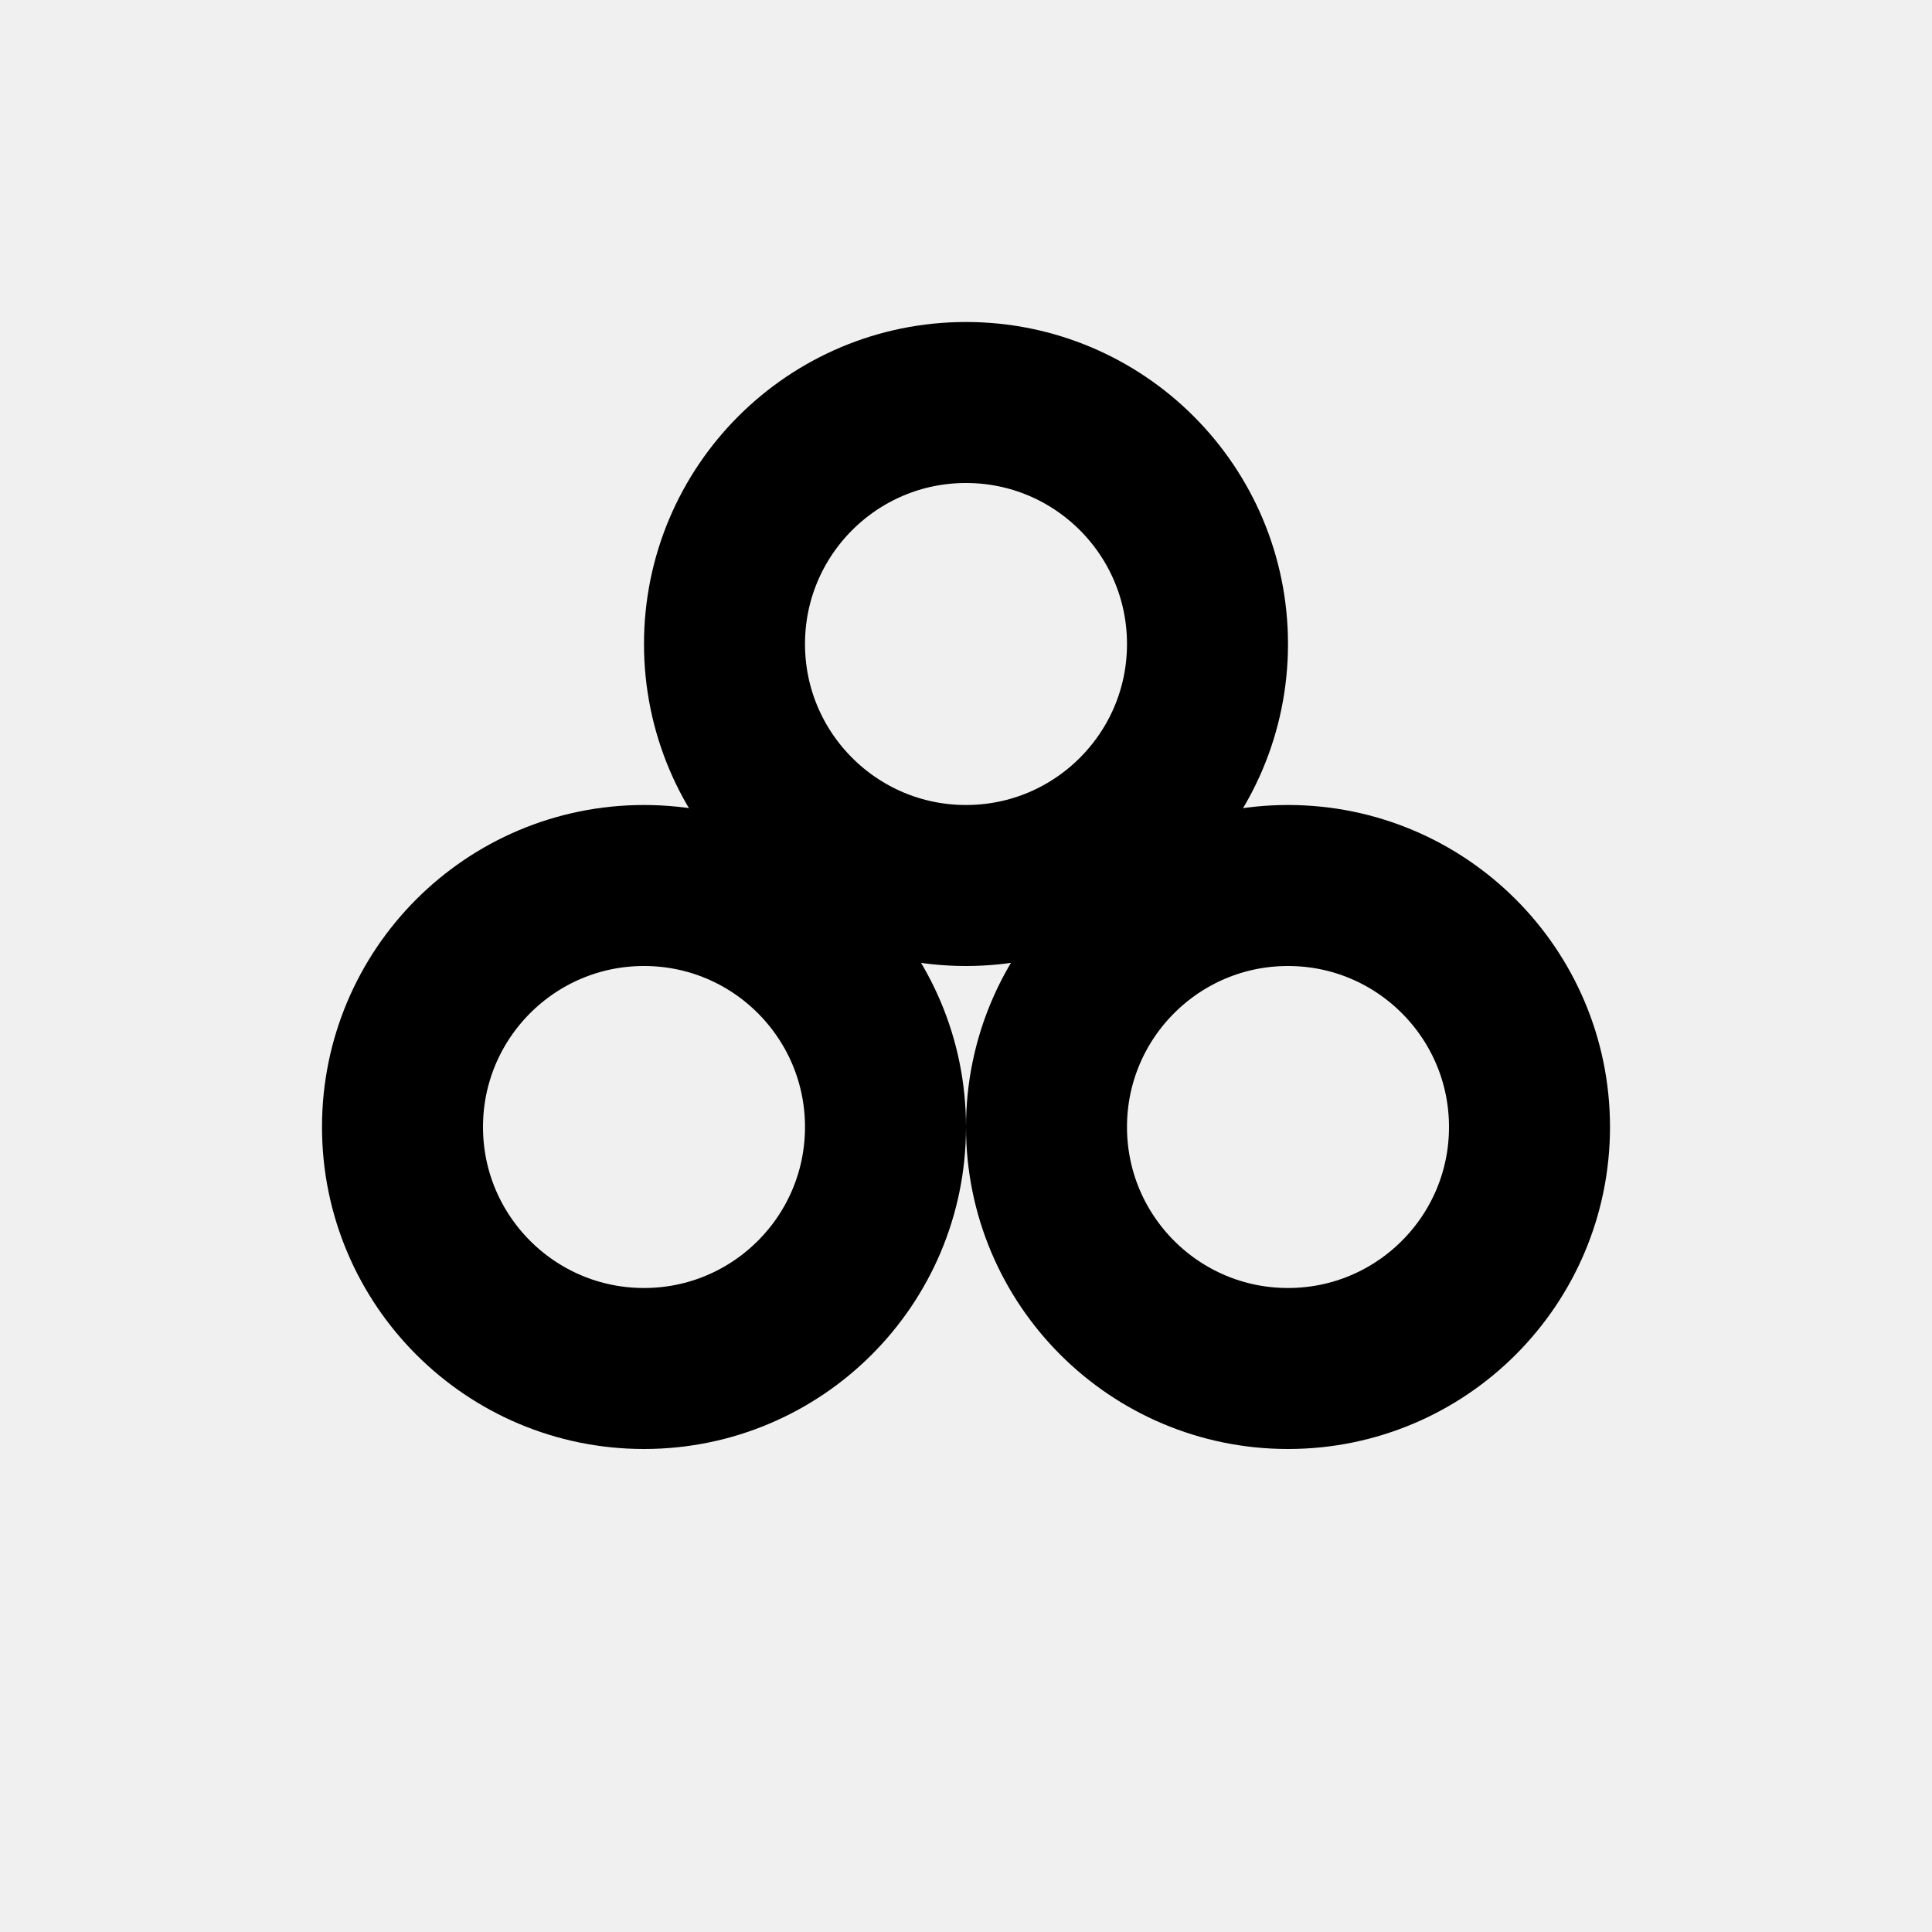
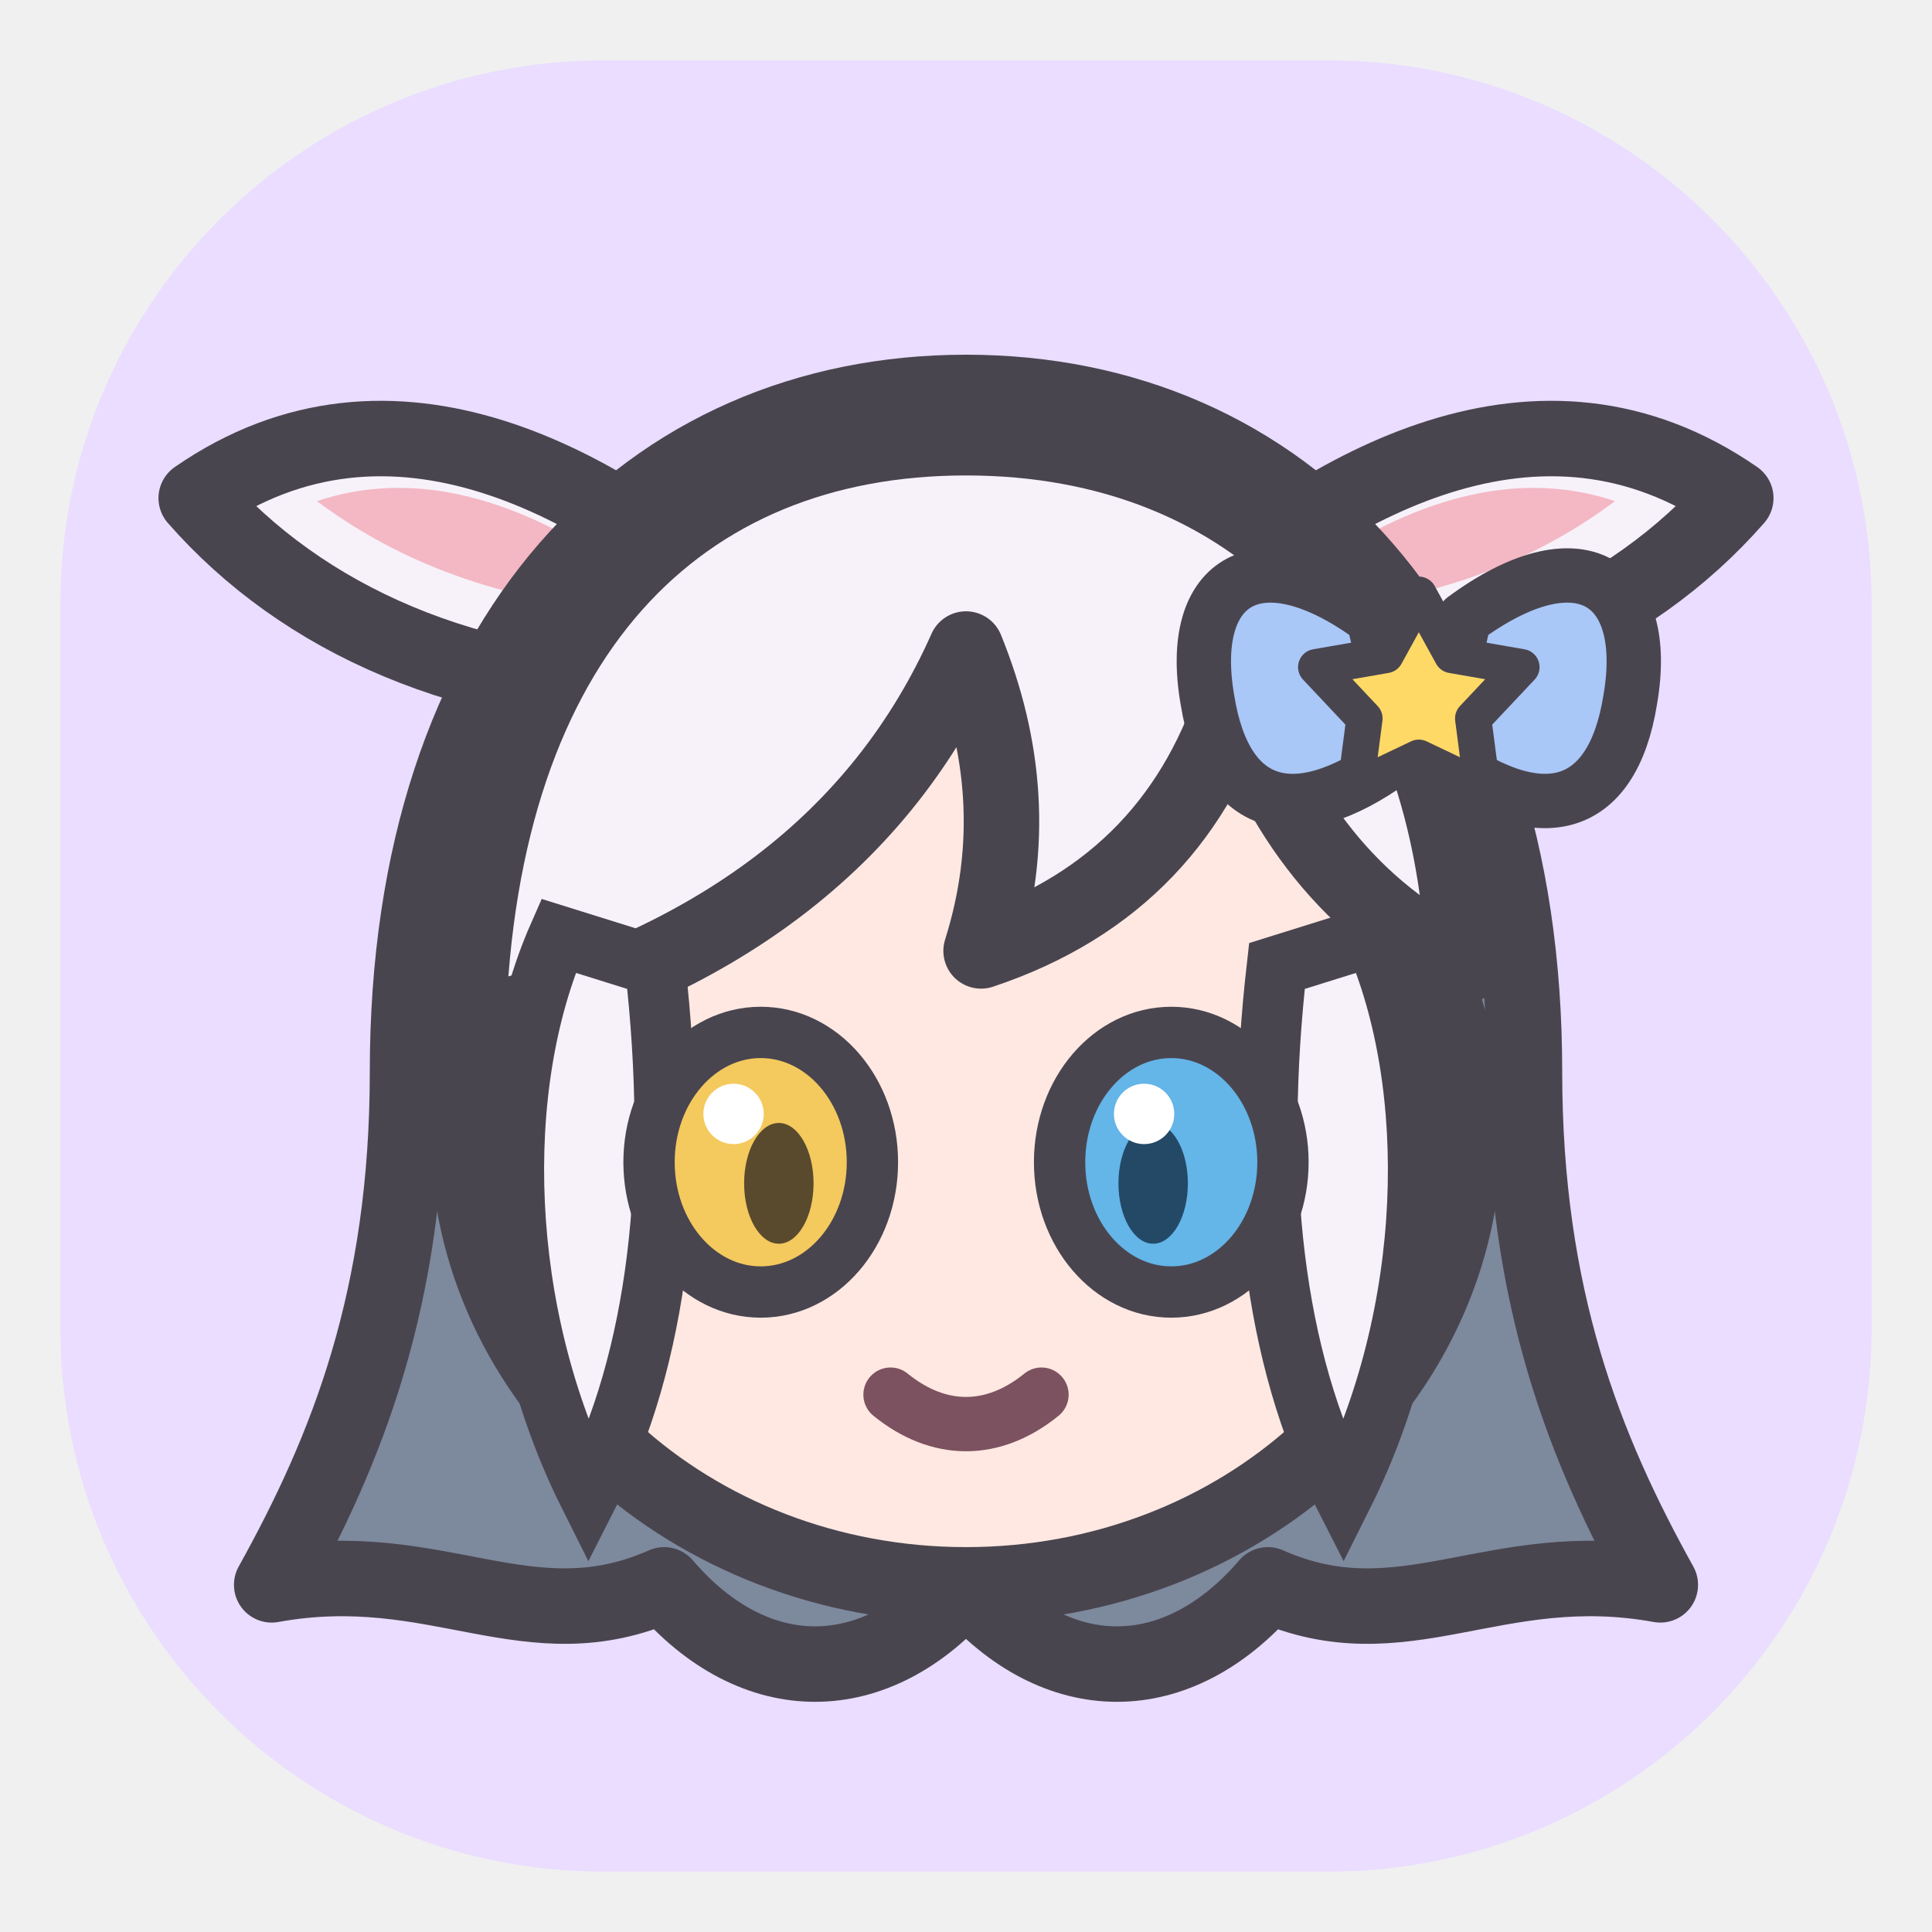
- <svg xmlns="http://www.w3.org/2000/svg" viewBox="0 0 24 24" fill="none" stroke="currentColor" stroke-width="2" stroke-linecap="round" stroke-linejoin="round">
-   <circle cx="12" cy="8" r="3" />
-   <circle cx="8" cy="14" r="3" />
-   <circle cx="16" cy="14" r="3" />
+ <svg xmlns="http://www.w3.org/2000/svg" viewBox="0 0 64 64" role="img" aria-labelledby="title">
+   <rect x="2" y="2" width="60" height="60" rx="18" fill="#eaddff" />
+   <path d="M25 20.5C20 16 13 12 6.5 16.5c3.5 4 9 6.5 16 6.5Z" fill="#f7f2fa" stroke="#49454f" stroke-width="2.5" stroke-linejoin="round" />
+   <path d="M20.5 18.8c-3.7-2.5-7-3.2-10-2.2 2.8 2.1 6.2 3.3 10 3.6Z" fill="#f3b8c4" />
+   <path d="M39 20.5C44 16 51 12 57.5 16.5c-3.5 4-9 6.5-16 6.5Z" fill="#f7f2fa" stroke="#49454f" stroke-width="2.5" stroke-linejoin="round" />
+   <path d="M43.5 18.8c3.7-2.5 7-3.2 10-2.2-2.8 2.1-6.2 3.3-10 3.6Z" fill="#f3b8c4" />
+   <path d="M13.5 35.5C13.5 21 21.5 13 32 13s18.5 8 18.5 22.5c0 7.5 2 12.5 4.5 17-5.5-1-8.5 2-13 0-3 3.5-7 3.5-10 0-3 3.5-7 3.5-10 0-4.5 2-7.5-1-13 0 2.5-4.5 4.5-9.5 4.5-17Z" fill="#7d899d" stroke="#49454f" stroke-width="2.5" stroke-linejoin="round" />
+   <ellipse cx="32" cy="37.5" rx="16.5" ry="15" fill="#ffe8e2" stroke="#49454f" stroke-width="2.5" />
+   <path d="M15.5 34c.4-13 7-19.5 16.5-19.5S48 21 48.5 32c-3.7-1.8-6.2-5-7.5-9.2-1.3 4.2-4 7.2-8.5 8.7 1.1-3.5.8-6.8-.5-10-2.8 6.3-8.3 10.5-16.5 12.5Z" fill="#f7f2fa" stroke="#49454f" stroke-width="2.5" stroke-linejoin="round" />
+   <path d="M18.5 31c-2.2 5-2 12.5 1 18.5 2.3-4.5 3-10.5 2.2-17.5Z" fill="#f7f2fa" stroke="#49454f" stroke-width="2" />
+   <path d="M45.5 31c2.2 5 2 12.5-1 18.5-2.3-4.5-3-10.5-2.2-17.5Z" fill="#f7f2fa" stroke="#49454f" stroke-width="2" />
+   <ellipse cx="25.2" cy="38.5" rx="3.7" ry="4.3" fill="#f4c95d" stroke="#49454f" stroke-width="1.7" />
+   <ellipse cx="38.8" cy="38.5" rx="3.7" ry="4.3" fill="#64b5e8" stroke="#49454f" stroke-width="1.7" />
+   <ellipse cx="25.8" cy="39.2" rx="1.15" ry="2" fill="#594a2e" />
+   <ellipse cx="38.2" cy="39.2" rx="1.15" ry="2" fill="#244966" />
+   <circle cx="24.3" cy="36.9" r="1" fill="#fff" />
+   <circle cx="37.9" cy="36.9" r="1" fill="#fff" />
+   <path d="M29.5 46.2c1.6 1.3 3.4 1.3 5 0" fill="none" stroke="#7d5260" stroke-width="1.8" stroke-linecap="round" />
+   <path d="M45.5 20.5c-3.8-2.8-6.2-1.3-5.5 2.7.6 3.7 3 4.4 6.5 1.7Z" fill="#a9c7f7" stroke="#49454f" stroke-width="1.8" stroke-linejoin="round" />
+   <path d="M48.5 20.5c3.8-2.8 6.2-1.3 5.5 2.7-.6 3.7-3 4.4-6.5 1.7Z" fill="#a9c7f7" stroke="#49454f" stroke-width="1.8" stroke-linejoin="round" />
+   <path d="m47 19.7 1.1 2 2.3.4-1.6 1.7.3 2.3-2.1-1-2.1 1 .3-2.3-1.6-1.7 2.3-.4Z" fill="#ffd966" stroke="#49454f" stroke-width="1.2" stroke-linejoin="round" />
</svg>
